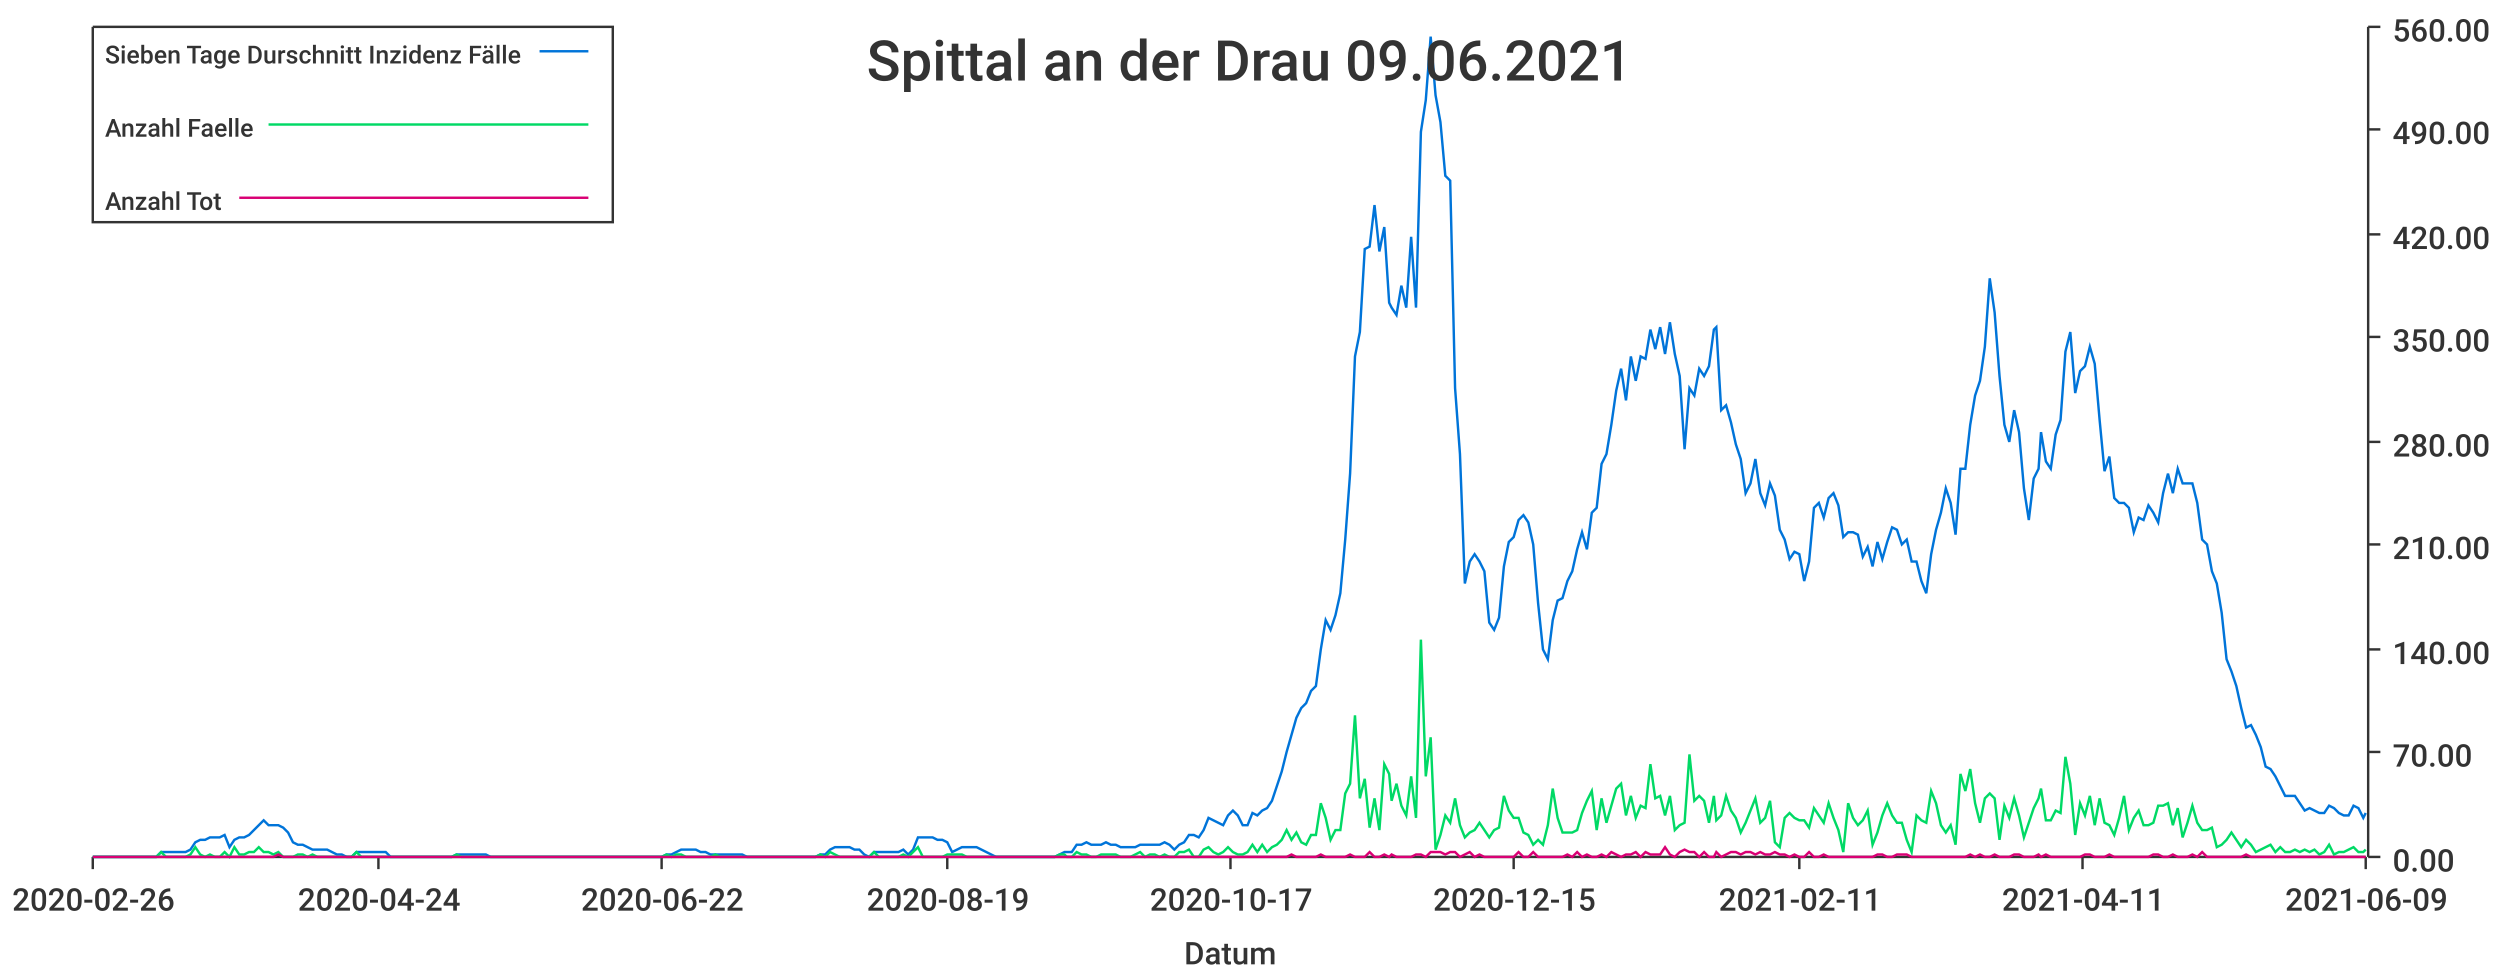
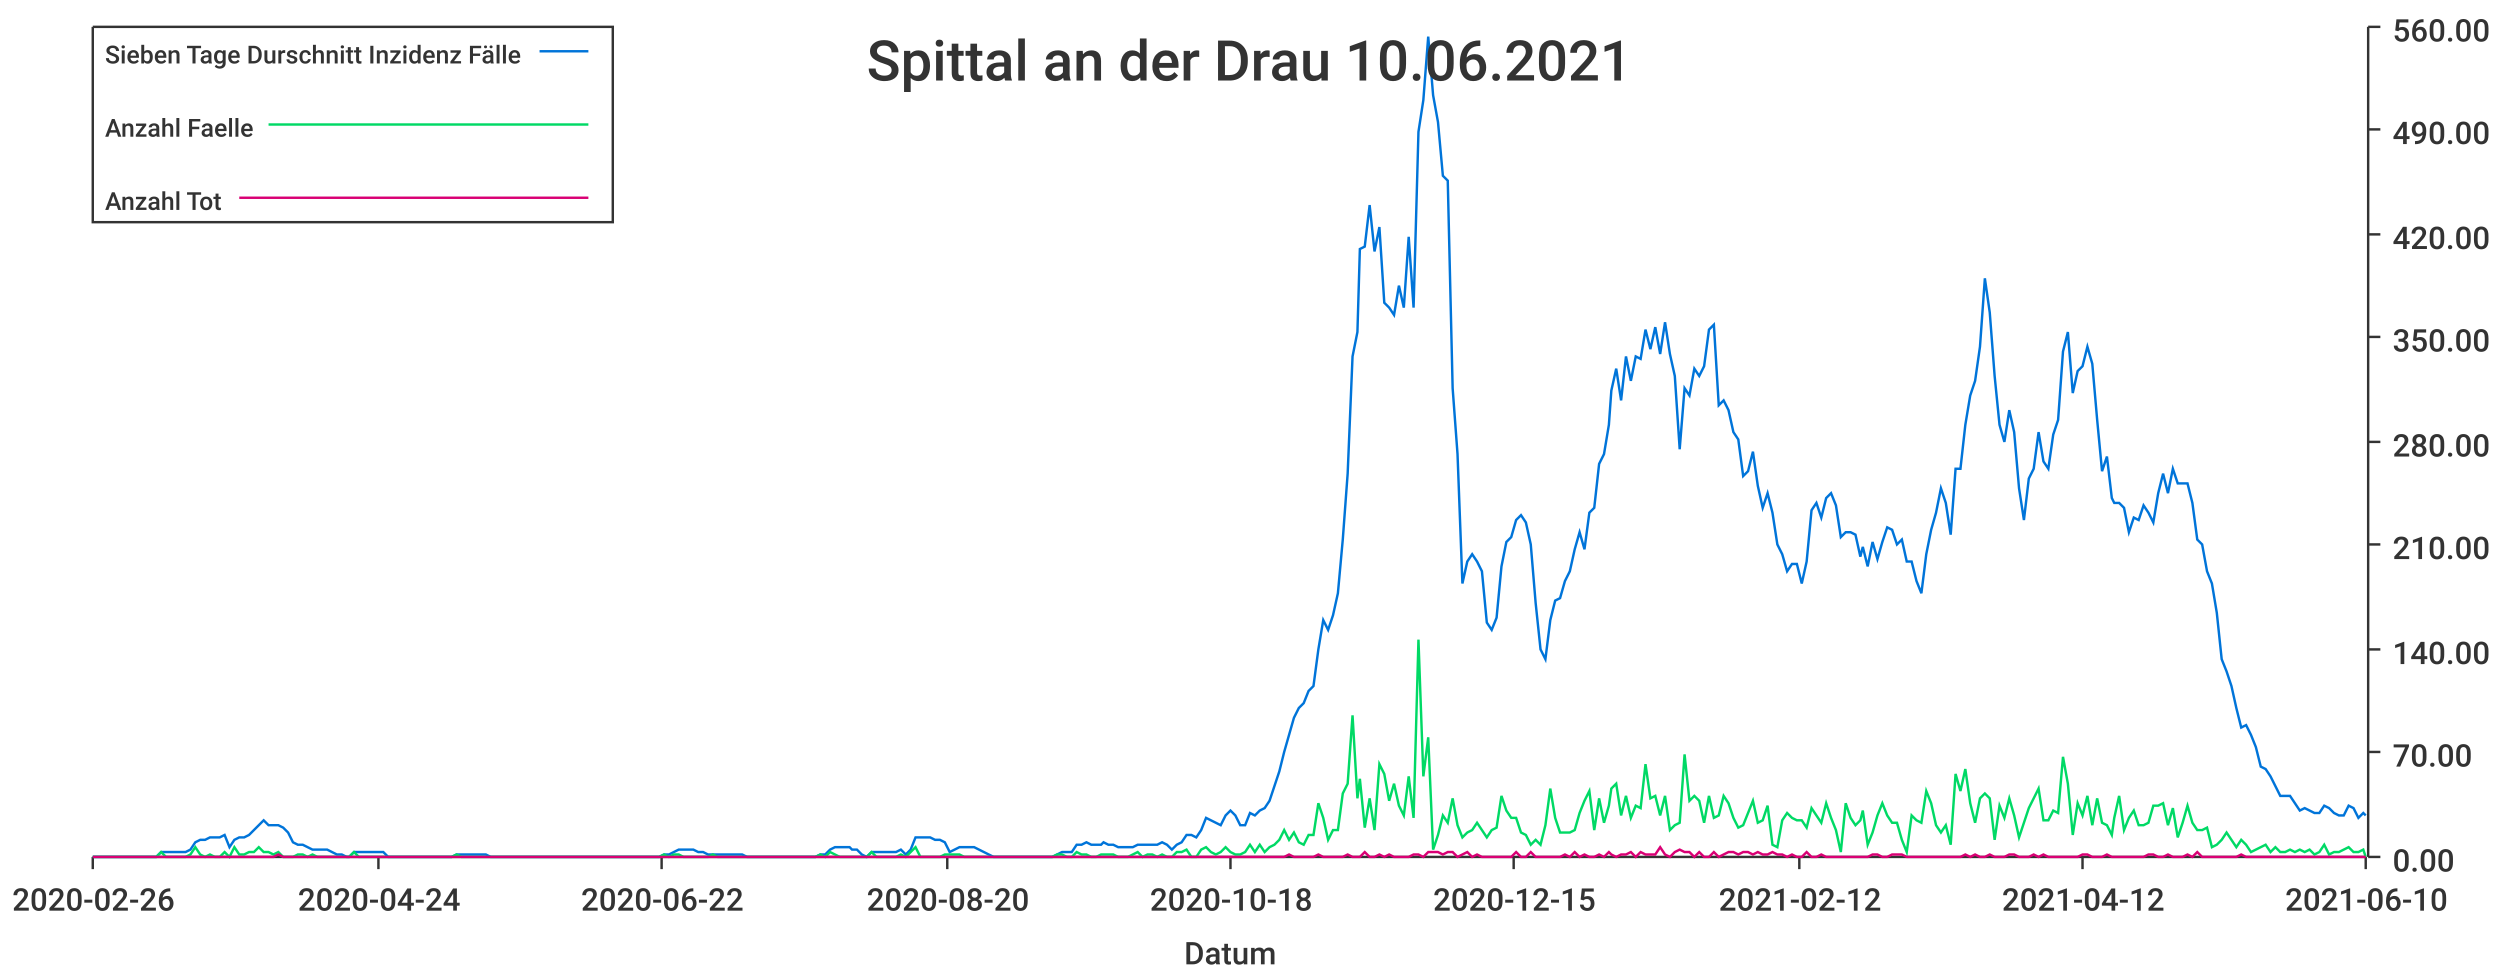
<svg xmlns="http://www.w3.org/2000/svg" width="1024" height="400">\n<path d="M 0 0 L 1024 0 L 1024 400 L 0 400 L 0 0" style="stroke-width:0;stroke:rgba(255,255,255,1.0);fill:rgba(255,255,255,1.0)" />
  <path d="M 38 11 L 969 11 L 969 351 L 38 351 L 38 11" style="stroke-width:0;stroke:rgba(255,255,255,1.0);fill:rgba(255,255,255,1.0)" />
  <path d="M 38 351 L 969 351" style="stroke-width:1;stroke:rgba(51,51,51,1.0);fill:none" />
  <path d="M 38 351 L 38 356" style="stroke-width:1;stroke:rgba(51,51,51,1.0);fill:none" />
  <text x="5" y="373" style="stroke-width:0;stroke:none;fill:rgba(51,51,51,1.0);font-size:12.8px;font-family:'Roboto Medium',sans-serif">2020-02-26</text>
  <path d="M 155 351 L 155 356" style="stroke-width:1;stroke:rgba(51,51,51,1.0);fill:none" />
  <text x="122" y="373" style="stroke-width:0;stroke:none;fill:rgba(51,51,51,1.0);font-size:12.8px;font-family:'Roboto Medium',sans-serif">2020-04-24</text>
  <path d="M 271 351 L 271 356" style="stroke-width:1;stroke:rgba(51,51,51,1.0);fill:none" />
  <text x="238" y="373" style="stroke-width:0;stroke:none;fill:rgba(51,51,51,1.0);font-size:12.8px;font-family:'Roboto Medium',sans-serif">2020-06-22</text>
  <path d="M 388 351 L 388 356" style="stroke-width:1;stroke:rgba(51,51,51,1.0);fill:none" />
-   <text x="355" y="373" style="stroke-width:0;stroke:none;fill:rgba(51,51,51,1.0);font-size:12.8px;font-family:'Roboto Medium',sans-serif">2020-08-19</text>
+   <text x="355" y="373" style="stroke-width:0;stroke:none;fill:rgba(51,51,51,1.0);font-size:12.8px;font-family:'Roboto Medium',sans-serif">2020-08-20</text>
  <path d="M 504 351 L 504 356" style="stroke-width:1;stroke:rgba(51,51,51,1.0);fill:none" />
-   <text x="471" y="373" style="stroke-width:0;stroke:none;fill:rgba(51,51,51,1.0);font-size:12.8px;font-family:'Roboto Medium',sans-serif">2020-10-17</text>
+   <text x="471" y="373" style="stroke-width:0;stroke:none;fill:rgba(51,51,51,1.0);font-size:12.8px;font-family:'Roboto Medium',sans-serif">2020-10-18</text>
  <path d="M 620 351 L 620 356" style="stroke-width:1;stroke:rgba(51,51,51,1.0);fill:none" />
  <text x="587" y="373" style="stroke-width:0;stroke:none;fill:rgba(51,51,51,1.0);font-size:12.8px;font-family:'Roboto Medium',sans-serif">2020-12-15</text>
  <path d="M 737 351 L 737 356" style="stroke-width:1;stroke:rgba(51,51,51,1.0);fill:none" />
-   <text x="704" y="373" style="stroke-width:0;stroke:none;fill:rgba(51,51,51,1.0);font-size:12.8px;font-family:'Roboto Medium',sans-serif">2021-02-11</text>
+   <text x="704" y="373" style="stroke-width:0;stroke:none;fill:rgba(51,51,51,1.0);font-size:12.8px;font-family:'Roboto Medium',sans-serif">2021-02-12</text>
  <path d="M 853 351 L 853 356" style="stroke-width:1;stroke:rgba(51,51,51,1.0);fill:none" />
-   <text x="820" y="373" style="stroke-width:0;stroke:none;fill:rgba(51,51,51,1.0);font-size:12.8px;font-family:'Roboto Medium',sans-serif">2021-04-11</text>
+   <text x="820" y="373" style="stroke-width:0;stroke:none;fill:rgba(51,51,51,1.0);font-size:12.8px;font-family:'Roboto Medium',sans-serif">2021-04-12</text>
  <path d="M 969 351 L 969 356" style="stroke-width:1;stroke:rgba(51,51,51,1.0);fill:none" />
-   <text x="936" y="373" style="stroke-width:0;stroke:none;fill:rgba(51,51,51,1.0);font-size:12.8px;font-family:'Roboto Medium',sans-serif">2021-06-09</text>
+   <text x="936" y="373" style="stroke-width:0;stroke:none;fill:rgba(51,51,51,1.0);font-size:12.8px;font-family:'Roboto Medium',sans-serif">2021-06-10</text>
  <text x="485" y="395" style="stroke-width:0;stroke:none;fill:rgba(51,51,51,1.0);font-size:12.8px;font-family:'Roboto Medium',sans-serif">Datum</text>
  <path d="M 970 351 L 970 11" style="stroke-width:1;stroke:rgba(51,51,51,1.0);fill:none" />
  <path d="M 970 351 L 975 351" style="stroke-width:1;stroke:rgba(51,51,51,1.0);fill:none" />
  <text x="980" y="357" style="stroke-width:0;stroke:none;fill:rgba(51,51,51,1.0);font-size:12.8px;font-family:'Roboto Medium',sans-serif">0.00</text>
  <path d="M 970 308 L 975 308" style="stroke-width:1;stroke:rgba(51,51,51,1.0);fill:none" />
  <text x="980" y="314" style="stroke-width:0;stroke:none;fill:rgba(51,51,51,1.0);font-size:12.8px;font-family:'Roboto Medium',sans-serif">70.00</text>
  <path d="M 970 266 L 975 266" style="stroke-width:1;stroke:rgba(51,51,51,1.0);fill:none" />
  <text x="980" y="272" style="stroke-width:0;stroke:none;fill:rgba(51,51,51,1.0);font-size:12.8px;font-family:'Roboto Medium',sans-serif">140.00</text>
  <path d="M 970 223 L 975 223" style="stroke-width:1;stroke:rgba(51,51,51,1.0);fill:none" />
  <text x="980" y="229" style="stroke-width:0;stroke:none;fill:rgba(51,51,51,1.0);font-size:12.8px;font-family:'Roboto Medium',sans-serif">210.00</text>
  <path d="M 970 181 L 975 181" style="stroke-width:1;stroke:rgba(51,51,51,1.0);fill:none" />
  <text x="980" y="187" style="stroke-width:0;stroke:none;fill:rgba(51,51,51,1.0);font-size:12.8px;font-family:'Roboto Medium',sans-serif">280.00</text>
  <path d="M 970 138 L 975 138" style="stroke-width:1;stroke:rgba(51,51,51,1.0);fill:none" />
  <text x="980" y="144" style="stroke-width:0;stroke:none;fill:rgba(51,51,51,1.0);font-size:12.8px;font-family:'Roboto Medium',sans-serif">350.00</text>
  <path d="M 970 96 L 975 96" style="stroke-width:1;stroke:rgba(51,51,51,1.0);fill:none" />
  <text x="980" y="102" style="stroke-width:0;stroke:none;fill:rgba(51,51,51,1.0);font-size:12.8px;font-family:'Roboto Medium',sans-serif">420.00</text>
  <path d="M 970 53 L 975 53" style="stroke-width:1;stroke:rgba(51,51,51,1.0);fill:none" />
  <text x="980" y="59" style="stroke-width:0;stroke:none;fill:rgba(51,51,51,1.0);font-size:12.8px;font-family:'Roboto Medium',sans-serif">490.00</text>
  <path d="M 970 11 L 975 11" style="stroke-width:1;stroke:rgba(51,51,51,1.0);fill:none" />
  <text x="980" y="17" style="stroke-width:0;stroke:none;fill:rgba(51,51,51,1.0);font-size:12.8px;font-family:'Roboto Medium',sans-serif">560.00</text>
-   <path d="M 38 351 L 40 351 L 42 351 L 44 351 L 46 351 L 48 351 L 50 351 L 52 351 L 54 351 L 56 351 L 58 351 L 60 351 L 62 351 L 64 351 L 66 349 L 68 349 L 70 349 L 72 349 L 74 349 L 76 349 L 78 348 L 80 345 L 82 344 L 84 344 L 86 343 L 88 343 L 90 343 L 92 342 L 94 347 L 96 344 L 98 343 L 100 343 L 102 342 L 104 340 L 106 338 L 108 336 L 110 338 L 112 338 L 114 338 L 116 339 L 118 341 L 120 345 L 122 346 L 124 346 L 126 347 L 128 348 L 130 348 L 132 348 L 134 348 L 136 349 L 138 350 L 140 350 L 142 351 L 144 351 L 146 349 L 148 349 L 150 349 L 152 349 L 154 349 L 156 349 L 158 349 L 160 351 L 162 351 L 164 351 L 166 351 L 168 351 L 170 351 L 171 351 L 173 351 L 175 351 L 177 351 L 179 351 L 181 351 L 183 351 L 185 351 L 187 350 L 189 350 L 191 350 L 193 350 L 195 350 L 197 350 L 199 350 L 201 351 L 203 351 L 205 351 L 207 351 L 209 351 L 211 351 L 213 351 L 215 351 L 217 351 L 219 351 L 221 351 L 223 351 L 225 351 L 227 351 L 229 351 L 231 351 L 233 351 L 235 351 L 237 351 L 239 351 L 241 351 L 243 351 L 245 351 L 247 351 L 249 351 L 251 351 L 253 351 L 255 351 L 257 351 L 259 351 L 261 351 L 263 351 L 265 351 L 267 351 L 269 351 L 271 351 L 273 350 L 275 350 L 277 349 L 279 348 L 281 348 L 283 348 L 285 348 L 287 349 L 289 349 L 291 350 L 293 350 L 295 350 L 297 350 L 299 350 L 301 350 L 303 350 L 304 350 L 306 351 L 308 351 L 310 351 L 312 351 L 314 351 L 316 351 L 318 351 L 320 351 L 322 351 L 324 351 L 326 351 L 328 351 L 330 351 L 332 351 L 334 351 L 336 350 L 338 350 L 340 348 L 342 347 L 344 347 L 346 347 L 348 347 L 350 348 L 352 348 L 354 350 L 356 351 L 358 349 L 360 349 L 362 349 L 364 349 L 366 349 L 368 349 L 370 348 L 372 350 L 374 348 L 376 343 L 378 343 L 380 343 L 382 343 L 384 344 L 386 344 L 388 345 L 390 349 L 392 348 L 394 347 L 396 347 L 398 347 L 400 347 L 402 348 L 404 349 L 406 350 L 408 351 L 410 351 L 412 351 L 414 351 L 416 351 L 418 351 L 420 351 L 422 351 L 424 351 L 426 351 L 428 351 L 430 351 L 432 351 L 434 350 L 436 349 L 437 349 L 439 349 L 441 346 L 443 346 L 445 345 L 447 346 L 449 346 L 451 346 L 453 345 L 455 346 L 457 346 L 459 347 L 461 347 L 463 347 L 465 347 L 467 346 L 469 346 L 471 346 L 473 346 L 475 346 L 477 345 L 479 346 L 481 348 L 483 346 L 485 345 L 487 342 L 489 342 L 491 343 L 493 340 L 495 335 L 497 336 L 499 337 L 501 338 L 503 334 L 505 332 L 507 334 L 509 338 L 511 338 L 513 333 L 515 334 L 517 332 L 519 331 L 521 328 L 523 322 L 525 316 L 527 308 L 529 301 L 531 294 L 533 290 L 535 288 L 537 283 L 539 281 L 541 266 L 543 254 L 545 258 L 547 252 L 549 243 L 551 221 L 553 194 L 555 146 L 557 136 L 559 102 L 561 101 L 563 84 L 565 103 L 567 93 L 569 124 L 570 126 L 572 129 L 574 117 L 576 126 L 578 97 L 580 126 L 582 54 L 584 41 L 586 15 L 588 39 L 590 50 L 592 72 L 594 74 L 596 159 L 598 186 L 600 239 L 602 230 L 604 227 L 606 230 L 608 234 L 610 255 L 612 258 L 614 253 L 616 232 L 618 222 L 620 220 L 622 213 L 624 211 L 626 214 L 628 223 L 630 247 L 632 266 L 634 270 L 636 254 L 638 246 L 640 245 L 642 238 L 644 234 L 646 225 L 648 218 L 650 225 L 652 210 L 654 208 L 656 190 L 658 186 L 660 174 L 662 160 L 664 151 L 666 164 L 668 146 L 670 156 L 672 146 L 674 147 L 676 135 L 678 143 L 680 134 L 682 145 L 684 132 L 686 145 L 688 154 L 690 184 L 692 159 L 694 162 L 696 151 L 698 154 L 700 150 L 702 135 L 703 134 L 705 168 L 707 166 L 709 173 L 711 182 L 713 188 L 715 202 L 717 198 L 719 188 L 721 202 L 723 207 L 725 198 L 727 203 L 729 217 L 731 221 L 733 229 L 735 226 L 737 227 L 739 238 L 741 230 L 743 208 L 745 206 L 747 212 L 749 204 L 751 202 L 753 207 L 755 220 L 757 218 L 759 218 L 761 219 L 763 228 L 765 224 L 767 232 L 769 222 L 771 229 L 773 222 L 775 216 L 777 217 L 779 223 L 781 221 L 783 230 L 785 230 L 787 238 L 789 243 L 791 227 L 793 217 L 795 210 L 797 200 L 799 206 L 801 219 L 803 192 L 805 192 L 807 174 L 809 162 L 811 156 L 813 142 L 815 114 L 817 128 L 819 154 L 821 174 L 823 181 L 825 168 L 827 177 L 829 200 L 831 213 L 833 196 L 835 192 L 836 177 L 838 189 L 840 192 L 842 178 L 844 172 L 846 144 L 848 136 L 850 161 L 852 152 L 854 150 L 856 142 L 858 149 L 860 172 L 862 193 L 864 187 L 866 204 L 868 206 L 870 206 L 872 208 L 874 218 L 876 212 L 878 213 L 880 207 L 882 210 L 884 214 L 886 202 L 888 194 L 890 202 L 892 192 L 894 198 L 896 198 L 898 198 L 900 206 L 902 221 L 904 223 L 906 234 L 908 239 L 910 251 L 912 270 L 914 275 L 916 281 L 918 290 L 920 298 L 922 297 L 924 301 L 926 306 L 928 314 L 930 315 L 932 318 L 934 322 L 936 326 L 938 326 L 940 326 L 942 329 L 944 332 L 946 331 L 948 332 L 950 333 L 952 333 L 954 330 L 956 331 L 958 333 L 960 334 L 962 334 L 964 330 L 966 331 L 968 335 L 969 333" style="stroke-width:1;stroke:rgba(0,116,217,1.0);fill:none" />
-   <path d="M 38 351 L 40 351 L 42 351 L 44 351 L 46 351 L 48 351 L 50 351 L 52 351 L 54 351 L 56 351 L 58 351 L 60 351 L 62 351 L 64 351 L 66 349 L 68 351 L 70 351 L 72 351 L 74 351 L 76 351 L 78 350 L 80 347 L 82 350 L 84 351 L 86 350 L 88 351 L 90 351 L 92 349 L 94 351 L 96 347 L 98 350 L 100 350 L 102 349 L 104 349 L 106 347 L 108 349 L 110 349 L 112 350 L 114 349 L 116 351 L 118 351 L 120 351 L 122 350 L 124 350 L 126 351 L 128 350 L 130 351 L 132 351 L 134 351 L 136 351 L 138 351 L 140 351 L 142 351 L 144 351 L 146 349 L 148 351 L 150 351 L 152 351 L 154 351 L 156 351 L 158 351 L 160 351 L 162 351 L 164 351 L 166 351 L 168 351 L 170 351 L 171 351 L 173 351 L 175 351 L 177 351 L 179 351 L 181 351 L 183 351 L 185 351 L 187 350 L 189 351 L 191 351 L 193 351 L 195 351 L 197 351 L 199 351 L 201 351 L 203 351 L 205 351 L 207 351 L 209 351 L 211 351 L 213 351 L 215 351 L 217 351 L 219 351 L 221 351 L 223 351 L 225 351 L 227 351 L 229 351 L 231 351 L 233 351 L 235 351 L 237 351 L 239 351 L 241 351 L 243 351 L 245 351 L 247 351 L 249 351 L 251 351 L 253 351 L 255 351 L 257 351 L 259 351 L 261 351 L 263 351 L 265 351 L 267 351 L 269 351 L 271 351 L 273 350 L 275 351 L 277 350 L 279 350 L 281 351 L 283 351 L 285 351 L 287 351 L 289 351 L 291 351 L 293 350 L 295 351 L 297 351 L 299 351 L 301 351 L 303 351 L 304 351 L 306 351 L 308 351 L 310 351 L 312 351 L 314 351 L 316 351 L 318 351 L 320 351 L 322 351 L 324 351 L 326 351 L 328 351 L 330 351 L 332 351 L 334 351 L 336 350 L 338 351 L 340 349 L 342 350 L 344 351 L 346 351 L 348 351 L 350 351 L 352 351 L 354 351 L 356 351 L 358 349 L 360 351 L 362 351 L 364 351 L 366 351 L 368 351 L 370 350 L 372 351 L 374 349 L 376 347 L 378 351 L 380 351 L 382 351 L 384 351 L 386 351 L 388 350 L 390 350 L 392 350 L 394 350 L 396 351 L 398 351 L 400 351 L 402 351 L 404 351 L 406 351 L 408 351 L 410 351 L 412 351 L 414 351 L 416 351 L 418 351 L 420 351 L 422 351 L 424 351 L 426 351 L 428 351 L 430 351 L 432 351 L 434 350 L 436 350 L 437 351 L 439 351 L 441 349 L 443 350 L 445 350 L 447 351 L 449 351 L 451 350 L 453 350 L 455 350 L 457 350 L 459 351 L 461 351 L 463 351 L 465 350 L 467 349 L 469 351 L 471 350 L 473 350 L 475 351 L 477 350 L 479 351 L 481 351 L 483 349 L 485 349 L 487 348 L 489 351 L 491 351 L 493 348 L 495 347 L 497 349 L 499 350 L 501 349 L 503 347 L 505 349 L 507 350 L 509 350 L 511 349 L 513 346 L 515 349 L 517 346 L 519 349 L 521 347 L 523 346 L 525 344 L 527 340 L 529 344 L 531 341 L 533 345 L 535 346 L 537 342 L 539 342 L 541 329 L 543 335 L 545 344 L 547 340 L 549 340 L 551 325 L 553 321 L 555 293 L 557 327 L 559 319 L 561 339 L 563 327 L 565 340 L 567 313 L 569 317 L 570 328 L 572 321 L 574 330 L 576 334 L 578 318 L 580 335 L 582 262 L 584 318 L 586 302 L 588 348 L 590 342 L 592 334 L 594 337 L 596 327 L 598 338 L 600 343 L 602 341 L 604 340 L 606 337 L 608 340 L 610 343 L 612 340 L 614 339 L 616 326 L 618 332 L 620 335 L 622 335 L 624 341 L 626 342 L 628 346 L 630 344 L 632 346 L 634 338 L 636 323 L 638 335 L 640 341 L 642 341 L 644 341 L 646 340 L 648 333 L 650 328 L 652 324 L 654 340 L 656 327 L 658 337 L 660 330 L 662 323 L 664 321 L 666 334 L 668 326 L 670 335 L 672 330 L 674 331 L 676 313 L 678 327 L 680 326 L 682 334 L 684 326 L 686 340 L 688 338 L 690 337 L 692 309 L 694 328 L 696 326 L 698 328 L 700 337 L 702 326 L 703 336 L 705 334 L 707 326 L 709 332 L 711 335 L 713 341 L 715 337 L 717 332 L 719 327 L 721 337 L 723 335 L 725 328 L 727 345 L 729 347 L 731 335 L 733 333 L 735 335 L 737 336 L 739 336 L 741 339 L 743 331 L 745 334 L 747 337 L 749 329 L 751 335 L 753 340 L 755 349 L 757 329 L 759 335 L 761 338 L 763 336 L 765 332 L 767 346 L 769 341 L 771 334 L 773 329 L 775 334 L 777 337 L 779 337 L 781 344 L 783 349 L 785 334 L 787 336 L 789 337 L 791 324 L 793 329 L 795 338 L 797 341 L 799 338 L 801 346 L 803 317 L 805 324 L 807 315 L 809 329 L 811 337 L 813 327 L 815 325 L 817 327 L 819 344 L 821 330 L 823 335 L 825 327 L 827 334 L 829 343 L 831 337 L 833 331 L 835 327 L 836 323 L 838 336 L 840 336 L 842 332 L 844 333 L 846 310 L 848 321 L 850 342 L 852 329 L 854 334 L 856 326 L 858 338 L 860 327 L 862 337 L 864 338 L 866 342 L 868 335 L 870 326 L 872 340 L 874 335 L 876 332 L 878 338 L 880 338 L 882 337 L 884 330 L 886 330 L 888 329 L 890 338 L 892 331 L 894 343 L 896 337 L 898 330 L 900 337 L 902 340 L 904 340 L 906 339 L 908 347 L 910 346 L 912 344 L 914 341 L 916 344 L 918 347 L 920 344 L 922 346 L 924 349 L 926 348 L 928 347 L 930 346 L 932 349 L 934 347 L 936 349 L 938 349 L 940 348 L 942 349 L 944 348 L 946 349 L 948 348 L 950 350 L 952 349 L 954 346 L 956 350 L 958 349 L 960 349 L 962 348 L 964 347 L 966 349 L 968 349 L 969 348" style="stroke-width:1;stroke:rgba(0,217,101,1.0);fill:none" />
-   <path d="M 38 351 L 40 351 L 42 351 L 44 351 L 46 351 L 48 351 L 50 351 L 52 351 L 54 351 L 56 351 L 58 351 L 60 351 L 62 351 L 64 351 L 66 351 L 68 351 L 70 351 L 72 351 L 74 351 L 76 351 L 78 351 L 80 351 L 82 351 L 84 351 L 86 351 L 88 351 L 90 351 L 92 351 L 94 351 L 96 351 L 98 351 L 100 351 L 102 351 L 104 351 L 106 351 L 108 351 L 110 351 L 112 351 L 114 350 L 116 351 L 118 351 L 120 351 L 122 351 L 124 351 L 126 351 L 128 351 L 130 351 L 132 351 L 134 351 L 136 351 L 138 351 L 140 351 L 142 351 L 144 351 L 146 351 L 148 351 L 150 351 L 152 351 L 154 351 L 156 351 L 158 351 L 160 351 L 162 351 L 164 351 L 166 351 L 168 351 L 170 351 L 171 351 L 173 351 L 175 351 L 177 351 L 179 351 L 181 351 L 183 351 L 185 351 L 187 351 L 189 351 L 191 351 L 193 351 L 195 351 L 197 351 L 199 351 L 201 351 L 203 351 L 205 351 L 207 351 L 209 351 L 211 351 L 213 351 L 215 351 L 217 351 L 219 351 L 221 351 L 223 351 L 225 351 L 227 351 L 229 351 L 231 351 L 233 351 L 235 351 L 237 351 L 239 351 L 241 351 L 243 351 L 245 351 L 247 351 L 249 351 L 251 351 L 253 351 L 255 351 L 257 351 L 259 351 L 261 351 L 263 351 L 265 351 L 267 351 L 269 351 L 271 351 L 273 351 L 275 351 L 277 351 L 279 351 L 281 351 L 283 351 L 285 351 L 287 351 L 289 351 L 291 351 L 293 351 L 295 351 L 297 351 L 299 351 L 301 351 L 303 351 L 304 351 L 306 351 L 308 351 L 310 351 L 312 351 L 314 351 L 316 351 L 318 351 L 320 351 L 322 351 L 324 351 L 326 351 L 328 351 L 330 351 L 332 351 L 334 351 L 336 351 L 338 351 L 340 351 L 342 351 L 344 351 L 346 351 L 348 351 L 350 351 L 352 351 L 354 351 L 356 351 L 358 351 L 360 351 L 362 351 L 364 351 L 366 351 L 368 351 L 370 351 L 372 351 L 374 351 L 376 351 L 378 351 L 380 351 L 382 351 L 384 351 L 386 351 L 388 351 L 390 351 L 392 351 L 394 351 L 396 351 L 398 351 L 400 351 L 402 351 L 404 351 L 406 351 L 408 351 L 410 351 L 412 351 L 414 351 L 416 351 L 418 351 L 420 351 L 422 351 L 424 351 L 426 351 L 428 351 L 430 351 L 432 351 L 434 351 L 436 351 L 437 351 L 439 351 L 441 351 L 443 351 L 445 351 L 447 351 L 449 351 L 451 351 L 453 351 L 455 351 L 457 351 L 459 351 L 461 351 L 463 351 L 465 351 L 467 351 L 469 351 L 471 351 L 473 351 L 475 351 L 477 351 L 479 351 L 481 351 L 483 351 L 485 351 L 487 351 L 489 351 L 491 351 L 493 351 L 495 351 L 497 351 L 499 351 L 501 351 L 503 351 L 505 351 L 507 351 L 509 351 L 511 351 L 513 351 L 515 351 L 517 351 L 519 351 L 521 351 L 523 351 L 525 351 L 527 351 L 529 350 L 531 351 L 533 351 L 535 351 L 537 351 L 539 351 L 541 350 L 543 351 L 545 351 L 547 351 L 549 351 L 551 351 L 553 350 L 555 351 L 557 351 L 559 351 L 561 349 L 563 351 L 565 351 L 567 350 L 569 351 L 570 350 L 572 351 L 574 351 L 576 351 L 578 351 L 580 350 L 582 350 L 584 351 L 586 349 L 588 349 L 590 349 L 592 350 L 594 349 L 596 349 L 598 351 L 600 350 L 602 349 L 604 351 L 606 350 L 608 351 L 610 351 L 612 351 L 614 351 L 616 351 L 618 351 L 620 351 L 622 349 L 624 351 L 626 351 L 628 349 L 630 351 L 632 351 L 634 351 L 636 351 L 638 351 L 640 351 L 642 350 L 644 351 L 646 349 L 648 351 L 650 350 L 652 351 L 654 351 L 656 350 L 658 351 L 660 349 L 662 350 L 664 351 L 666 350 L 668 350 L 670 349 L 672 351 L 674 349 L 676 350 L 678 350 L 680 350 L 682 347 L 684 350 L 686 351 L 688 349 L 690 348 L 692 349 L 694 349 L 696 351 L 698 349 L 700 351 L 702 351 L 703 349 L 705 351 L 707 350 L 709 349 L 711 349 L 713 350 L 715 349 L 717 349 L 719 350 L 721 349 L 723 350 L 725 350 L 727 349 L 729 350 L 731 350 L 733 351 L 735 350 L 737 351 L 739 351 L 741 349 L 743 351 L 745 351 L 747 350 L 749 351 L 751 351 L 753 351 L 755 351 L 757 351 L 759 351 L 761 351 L 763 351 L 765 351 L 767 351 L 769 350 L 771 350 L 773 351 L 775 351 L 777 350 L 779 350 L 781 350 L 783 351 L 785 351 L 787 351 L 789 351 L 791 351 L 793 351 L 795 351 L 797 351 L 799 351 L 801 351 L 803 351 L 805 351 L 807 350 L 809 351 L 811 350 L 813 351 L 815 351 L 817 350 L 819 351 L 821 351 L 823 351 L 825 350 L 827 350 L 829 351 L 831 351 L 833 351 L 835 350 L 836 351 L 838 350 L 840 351 L 842 351 L 844 351 L 846 351 L 848 351 L 850 351 L 852 351 L 854 350 L 856 350 L 858 351 L 860 351 L 862 351 L 864 350 L 866 351 L 868 351 L 870 351 L 872 351 L 874 351 L 876 351 L 878 351 L 880 351 L 882 350 L 884 350 L 886 351 L 888 351 L 890 350 L 892 351 L 894 351 L 896 351 L 898 350 L 900 351 L 902 349 L 904 351 L 906 351 L 908 351 L 910 351 L 912 351 L 914 351 L 916 351 L 918 351 L 920 350 L 922 351 L 924 351 L 926 351 L 928 351 L 930 351 L 932 351 L 934 351 L 936 351 L 938 351 L 940 351 L 942 351 L 944 351 L 946 351 L 948 351 L 950 351 L 952 351 L 954 351 L 956 351 L 958 351 L 960 351 L 962 351 L 964 351 L 966 351 L 968 351 L 969 351" style="stroke-width:1;stroke:rgba(217,0,116,1.0);fill:none" />
-   <text x="355" y="33" style="stroke-width:0;stroke:none;fill:rgba(51,51,51,1.0);font-size:23.0px;font-family:'Roboto Medium',sans-serif">Spittal an der Drau 09.06.2021</text>
+   <path d="M 38 351 L 40 351 L 42 351 L 44 351 L 46 351 L 48 351 L 50 351 L 52 351 L 54 351 L 56 351 L 58 351 L 60 351 L 62 351 L 64 351 L 66 349 L 68 349 L 70 349 L 72 349 L 74 349 L 76 349 L 78 348 L 80 345 L 82 344 L 84 344 L 86 343 L 88 343 L 90 343 L 92 342 L 94 347 L 96 344 L 98 343 L 100 343 L 102 342 L 104 340 L 106 338 L 108 336 L 110 338 L 112 338 L 114 338 L 116 339 L 118 341 L 120 345 L 122 346 L 124 346 L 126 347 L 128 348 L 130 348 L 132 348 L 134 348 L 136 349 L 138 350 L 140 350 L 142 351 L 143 351 L 145 349 L 147 349 L 149 349 L 151 349 L 153 349 L 155 349 L 157 349 L 159 351 L 161 351 L 163 351 L 165 351 L 167 351 L 169 351 L 171 351 L 173 351 L 175 351 L 177 351 L 179 351 L 181 351 L 183 351 L 185 351 L 187 350 L 189 350 L 191 350 L 193 350 L 195 350 L 197 350 L 199 350 L 201 351 L 203 351 L 205 351 L 207 351 L 209 351 L 211 351 L 213 351 L 215 351 L 217 351 L 219 351 L 221 351 L 223 351 L 225 351 L 227 351 L 229 351 L 231 351 L 233 351 L 235 351 L 237 351 L 239 351 L 241 351 L 243 351 L 245 351 L 246 351 L 248 351 L 250 351 L 252 351 L 254 351 L 256 351 L 258 351 L 260 351 L 262 351 L 264 351 L 266 351 L 268 351 L 270 351 L 272 350 L 274 350 L 276 349 L 278 348 L 280 348 L 282 348 L 284 348 L 286 349 L 288 349 L 290 350 L 292 350 L 294 350 L 296 350 L 298 350 L 300 350 L 302 350 L 304 350 L 306 351 L 308 351 L 310 351 L 312 351 L 314 351 L 316 351 L 318 351 L 320 351 L 322 351 L 324 351 L 326 351 L 328 351 L 330 351 L 332 351 L 334 351 L 336 350 L 338 350 L 340 348 L 342 347 L 344 347 L 346 347 L 348 347 L 349 348 L 351 348 L 353 350 L 355 351 L 357 349 L 359 349 L 361 349 L 363 349 L 365 349 L 367 349 L 369 348 L 371 350 L 373 348 L 375 343 L 377 343 L 379 343 L 381 343 L 383 344 L 385 344 L 387 345 L 389 349 L 391 348 L 393 347 L 395 347 L 397 347 L 399 347 L 401 348 L 403 349 L 405 350 L 407 351 L 409 351 L 411 351 L 413 351 L 415 351 L 417 351 L 419 351 L 421 351 L 423 351 L 425 351 L 427 351 L 429 351 L 431 351 L 433 350 L 435 349 L 437 349 L 439 349 L 441 346 L 443 346 L 445 345 L 447 346 L 449 346 L 451 346 L 452 345 L 454 346 L 456 346 L 458 347 L 460 347 L 462 347 L 464 347 L 466 346 L 468 346 L 470 346 L 472 346 L 474 346 L 476 345 L 478 346 L 480 348 L 482 346 L 484 345 L 486 342 L 488 342 L 490 343 L 492 340 L 494 335 L 496 336 L 498 337 L 500 338 L 502 334 L 504 332 L 506 334 L 508 338 L 510 338 L 512 333 L 514 334 L 516 332 L 518 331 L 520 328 L 522 322 L 524 316 L 526 308 L 528 301 L 530 294 L 532 290 L 534 288 L 536 283 L 538 281 L 540 266 L 542 254 L 544 258 L 546 252 L 548 243 L 550 221 L 552 194 L 554 146 L 556 136 L 557 102 L 559 101 L 561 84 L 563 103 L 565 93 L 567 124 L 569 126 L 571 129 L 573 117 L 575 126 L 577 97 L 579 126 L 581 54 L 583 41 L 585 15 L 587 39 L 589 50 L 591 72 L 593 74 L 595 159 L 597 186 L 599 239 L 601 230 L 603 227 L 605 230 L 607 234 L 609 255 L 611 258 L 613 253 L 615 232 L 617 222 L 619 220 L 621 213 L 623 211 L 625 214 L 627 223 L 629 247 L 631 266 L 633 270 L 635 254 L 637 246 L 639 245 L 641 238 L 643 234 L 645 225 L 647 218 L 649 225 L 651 210 L 653 208 L 655 190 L 657 186 L 659 174 L 660 160 L 662 151 L 664 164 L 666 146 L 668 156 L 670 146 L 672 147 L 674 135 L 676 143 L 678 134 L 680 145 L 682 132 L 684 145 L 686 154 L 688 184 L 690 159 L 692 162 L 694 151 L 696 154 L 698 150 L 700 135 L 702 133 L 704 166 L 706 164 L 708 168 L 710 177 L 712 180 L 714 195 L 716 193 L 718 185 L 720 199 L 722 208 L 724 202 L 726 210 L 728 223 L 730 227 L 732 234 L 734 231 L 736 231 L 738 239 L 740 230 L 742 209 L 744 206 L 746 212 L 748 204 L 750 202 L 752 207 L 754 220 L 756 218 L 758 218 L 760 219 L 762 228 L 763 224 L 765 232 L 767 222 L 769 229 L 771 222 L 773 216 L 775 217 L 777 223 L 779 221 L 781 230 L 783 230 L 785 238 L 787 243 L 789 227 L 791 217 L 793 210 L 795 200 L 797 206 L 799 219 L 801 192 L 803 192 L 805 174 L 807 162 L 809 156 L 811 142 L 813 114 L 815 128 L 817 154 L 819 174 L 821 181 L 823 168 L 825 177 L 827 200 L 829 213 L 831 196 L 833 192 L 835 177 L 837 189 L 839 192 L 841 178 L 843 172 L 845 144 L 847 136 L 849 161 L 851 152 L 853 150 L 855 142 L 857 149 L 859 172 L 861 193 L 863 187 L 865 204 L 866 206 L 868 206 L 870 208 L 872 218 L 874 212 L 876 213 L 878 207 L 880 210 L 882 214 L 884 202 L 886 194 L 888 202 L 890 192 L 892 198 L 894 198 L 896 198 L 898 206 L 900 221 L 902 223 L 904 234 L 906 239 L 908 251 L 910 270 L 912 275 L 914 281 L 916 290 L 918 298 L 920 297 L 922 301 L 924 306 L 926 314 L 928 315 L 930 318 L 932 322 L 934 326 L 936 326 L 938 326 L 940 329 L 942 332 L 944 331 L 946 332 L 948 333 L 950 333 L 952 330 L 954 331 L 956 333 L 958 334 L 960 334 L 962 330 L 964 331 L 966 335 L 968 333 L 969 334" style="stroke-width:1;stroke:rgba(0,116,217,1.0);fill:none" />
+   <path d="M 38 351 L 40 351 L 42 351 L 44 351 L 46 351 L 48 351 L 50 351 L 52 351 L 54 351 L 56 351 L 58 351 L 60 351 L 62 351 L 64 351 L 66 349 L 68 351 L 70 351 L 72 351 L 74 351 L 76 351 L 78 350 L 80 347 L 82 350 L 84 351 L 86 350 L 88 351 L 90 351 L 92 349 L 94 351 L 96 347 L 98 350 L 100 350 L 102 349 L 104 349 L 106 347 L 108 349 L 110 349 L 112 350 L 114 349 L 116 351 L 118 351 L 120 351 L 122 350 L 124 350 L 126 351 L 128 350 L 130 351 L 132 351 L 134 351 L 136 351 L 138 351 L 140 351 L 142 351 L 143 351 L 145 349 L 147 351 L 149 351 L 151 351 L 153 351 L 155 351 L 157 351 L 159 351 L 161 351 L 163 351 L 165 351 L 167 351 L 169 351 L 171 351 L 173 351 L 175 351 L 177 351 L 179 351 L 181 351 L 183 351 L 185 351 L 187 350 L 189 351 L 191 351 L 193 351 L 195 351 L 197 351 L 199 351 L 201 351 L 203 351 L 205 351 L 207 351 L 209 351 L 211 351 L 213 351 L 215 351 L 217 351 L 219 351 L 221 351 L 223 351 L 225 351 L 227 351 L 229 351 L 231 351 L 233 351 L 235 351 L 237 351 L 239 351 L 241 351 L 243 351 L 245 351 L 246 351 L 248 351 L 250 351 L 252 351 L 254 351 L 256 351 L 258 351 L 260 351 L 262 351 L 264 351 L 266 351 L 268 351 L 270 351 L 272 350 L 274 351 L 276 350 L 278 350 L 280 351 L 282 351 L 284 351 L 286 351 L 288 351 L 290 351 L 292 350 L 294 351 L 296 351 L 298 351 L 300 351 L 302 351 L 304 351 L 306 351 L 308 351 L 310 351 L 312 351 L 314 351 L 316 351 L 318 351 L 320 351 L 322 351 L 324 351 L 326 351 L 328 351 L 330 351 L 332 351 L 334 351 L 336 350 L 338 351 L 340 349 L 342 350 L 344 351 L 346 351 L 348 351 L 349 351 L 351 351 L 353 351 L 355 351 L 357 349 L 359 351 L 361 351 L 363 351 L 365 351 L 367 351 L 369 350 L 371 351 L 373 349 L 375 347 L 377 351 L 379 351 L 381 351 L 383 351 L 385 351 L 387 350 L 389 350 L 391 350 L 393 350 L 395 351 L 397 351 L 399 351 L 401 351 L 403 351 L 405 351 L 407 351 L 409 351 L 411 351 L 413 351 L 415 351 L 417 351 L 419 351 L 421 351 L 423 351 L 425 351 L 427 351 L 429 351 L 431 351 L 433 350 L 435 350 L 437 351 L 439 351 L 441 349 L 443 350 L 445 350 L 447 351 L 449 351 L 451 350 L 452 350 L 454 350 L 456 350 L 458 351 L 460 351 L 462 351 L 464 350 L 466 349 L 468 351 L 470 350 L 472 350 L 474 351 L 476 350 L 478 351 L 480 351 L 482 349 L 484 349 L 486 348 L 488 351 L 490 351 L 492 348 L 494 347 L 496 349 L 498 350 L 500 349 L 502 347 L 504 349 L 506 350 L 508 350 L 510 349 L 512 346 L 514 349 L 516 346 L 518 349 L 520 347 L 522 346 L 524 344 L 526 340 L 528 344 L 530 341 L 532 345 L 534 346 L 536 342 L 538 342 L 540 329 L 542 335 L 544 344 L 546 340 L 548 340 L 550 325 L 552 321 L 554 293 L 556 327 L 557 319 L 559 339 L 561 327 L 563 340 L 565 313 L 567 317 L 569 328 L 571 321 L 573 330 L 575 334 L 577 318 L 579 335 L 581 262 L 583 318 L 585 302 L 587 348 L 589 342 L 591 334 L 593 337 L 595 327 L 597 338 L 599 343 L 601 341 L 603 340 L 605 337 L 607 340 L 609 343 L 611 340 L 613 339 L 615 326 L 617 332 L 619 335 L 621 335 L 623 341 L 625 342 L 627 346 L 629 344 L 631 346 L 633 338 L 635 323 L 637 335 L 639 341 L 641 341 L 643 341 L 645 340 L 647 333 L 649 328 L 651 324 L 653 340 L 655 327 L 657 337 L 659 330 L 660 323 L 662 321 L 664 334 L 666 326 L 668 335 L 670 330 L 672 331 L 674 313 L 676 327 L 678 326 L 680 334 L 682 326 L 684 340 L 686 338 L 688 337 L 690 309 L 692 328 L 694 326 L 696 328 L 698 337 L 700 326 L 702 335 L 704 334 L 706 326 L 708 329 L 710 335 L 712 339 L 714 338 L 716 333 L 718 328 L 720 337 L 722 336 L 724 330 L 726 346 L 728 347 L 730 336 L 732 333 L 734 335 L 736 336 L 738 336 L 740 339 L 742 331 L 744 334 L 746 337 L 748 329 L 750 335 L 752 340 L 754 349 L 756 329 L 758 335 L 760 338 L 762 336 L 763 332 L 765 346 L 767 341 L 769 334 L 771 329 L 773 334 L 775 337 L 777 337 L 779 344 L 781 349 L 783 334 L 785 336 L 787 337 L 789 324 L 791 329 L 793 338 L 795 341 L 797 338 L 799 346 L 801 317 L 803 324 L 805 315 L 807 329 L 809 337 L 811 327 L 813 325 L 815 327 L 817 344 L 819 330 L 821 335 L 823 327 L 825 334 L 827 343 L 829 337 L 831 331 L 833 327 L 835 323 L 837 336 L 839 336 L 841 332 L 843 333 L 845 310 L 847 321 L 849 342 L 851 329 L 853 334 L 855 326 L 857 338 L 859 327 L 861 337 L 863 338 L 865 342 L 866 335 L 868 326 L 870 340 L 872 335 L 874 332 L 876 338 L 878 338 L 880 337 L 882 330 L 884 330 L 886 329 L 888 338 L 890 331 L 892 343 L 894 337 L 896 330 L 898 337 L 900 340 L 902 340 L 904 339 L 906 347 L 908 346 L 910 344 L 912 341 L 914 344 L 916 347 L 918 344 L 920 346 L 922 349 L 924 348 L 926 347 L 928 346 L 930 349 L 932 347 L 934 349 L 936 349 L 938 348 L 940 349 L 942 348 L 944 349 L 946 348 L 948 350 L 950 349 L 952 346 L 954 350 L 956 349 L 958 349 L 960 348 L 962 347 L 964 349 L 966 349 L 968 348 L 969 351" style="stroke-width:1;stroke:rgba(0,217,101,1.0);fill:none" />
+   <path d="M 38 351 L 40 351 L 42 351 L 44 351 L 46 351 L 48 351 L 50 351 L 52 351 L 54 351 L 56 351 L 58 351 L 60 351 L 62 351 L 64 351 L 66 351 L 68 351 L 70 351 L 72 351 L 74 351 L 76 351 L 78 351 L 80 351 L 82 351 L 84 351 L 86 351 L 88 351 L 90 351 L 92 351 L 94 351 L 96 351 L 98 351 L 100 351 L 102 351 L 104 351 L 106 351 L 108 351 L 110 351 L 112 351 L 114 350 L 116 351 L 118 351 L 120 351 L 122 351 L 124 351 L 126 351 L 128 351 L 130 351 L 132 351 L 134 351 L 136 351 L 138 351 L 140 351 L 142 351 L 143 351 L 145 351 L 147 351 L 149 351 L 151 351 L 153 351 L 155 351 L 157 351 L 159 351 L 161 351 L 163 351 L 165 351 L 167 351 L 169 351 L 171 351 L 173 351 L 175 351 L 177 351 L 179 351 L 181 351 L 183 351 L 185 351 L 187 351 L 189 351 L 191 351 L 193 351 L 195 351 L 197 351 L 199 351 L 201 351 L 203 351 L 205 351 L 207 351 L 209 351 L 211 351 L 213 351 L 215 351 L 217 351 L 219 351 L 221 351 L 223 351 L 225 351 L 227 351 L 229 351 L 231 351 L 233 351 L 235 351 L 237 351 L 239 351 L 241 351 L 243 351 L 245 351 L 246 351 L 248 351 L 250 351 L 252 351 L 254 351 L 256 351 L 258 351 L 260 351 L 262 351 L 264 351 L 266 351 L 268 351 L 270 351 L 272 351 L 274 351 L 276 351 L 278 351 L 280 351 L 282 351 L 284 351 L 286 351 L 288 351 L 290 351 L 292 351 L 294 351 L 296 351 L 298 351 L 300 351 L 302 351 L 304 351 L 306 351 L 308 351 L 310 351 L 312 351 L 314 351 L 316 351 L 318 351 L 320 351 L 322 351 L 324 351 L 326 351 L 328 351 L 330 351 L 332 351 L 334 351 L 336 351 L 338 351 L 340 351 L 342 351 L 344 351 L 346 351 L 348 351 L 349 351 L 351 351 L 353 351 L 355 351 L 357 351 L 359 351 L 361 351 L 363 351 L 365 351 L 367 351 L 369 351 L 371 351 L 373 351 L 375 351 L 377 351 L 379 351 L 381 351 L 383 351 L 385 351 L 387 351 L 389 351 L 391 351 L 393 351 L 395 351 L 397 351 L 399 351 L 401 351 L 403 351 L 405 351 L 407 351 L 409 351 L 411 351 L 413 351 L 415 351 L 417 351 L 419 351 L 421 351 L 423 351 L 425 351 L 427 351 L 429 351 L 431 351 L 433 351 L 435 351 L 437 351 L 439 351 L 441 351 L 443 351 L 445 351 L 447 351 L 449 351 L 451 351 L 452 351 L 454 351 L 456 351 L 458 351 L 460 351 L 462 351 L 464 351 L 466 351 L 468 351 L 470 351 L 472 351 L 474 351 L 476 351 L 478 351 L 480 351 L 482 351 L 484 351 L 486 351 L 488 351 L 490 351 L 492 351 L 494 351 L 496 351 L 498 351 L 500 351 L 502 351 L 504 351 L 506 351 L 508 351 L 510 351 L 512 351 L 514 351 L 516 351 L 518 351 L 520 351 L 522 351 L 524 351 L 526 351 L 528 350 L 530 351 L 532 351 L 534 351 L 536 351 L 538 351 L 540 350 L 542 351 L 544 351 L 546 351 L 548 351 L 550 351 L 552 350 L 554 351 L 556 351 L 557 351 L 559 349 L 561 351 L 563 351 L 565 350 L 567 351 L 569 350 L 571 351 L 573 351 L 575 351 L 577 351 L 579 350 L 581 350 L 583 351 L 585 349 L 587 349 L 589 349 L 591 350 L 593 349 L 595 349 L 597 351 L 599 350 L 601 349 L 603 351 L 605 350 L 607 351 L 609 351 L 611 351 L 613 351 L 615 351 L 617 351 L 619 351 L 621 349 L 623 351 L 625 351 L 627 349 L 629 351 L 631 351 L 633 351 L 635 351 L 637 351 L 639 351 L 641 350 L 643 351 L 645 349 L 647 351 L 649 350 L 651 351 L 653 351 L 655 350 L 657 351 L 659 349 L 660 350 L 662 351 L 664 350 L 666 350 L 668 349 L 670 351 L 672 349 L 674 350 L 676 350 L 678 350 L 680 347 L 682 350 L 684 351 L 686 349 L 688 348 L 690 349 L 692 349 L 694 351 L 696 349 L 698 351 L 700 351 L 702 349 L 704 351 L 706 350 L 708 349 L 710 349 L 712 350 L 714 349 L 716 349 L 718 350 L 720 349 L 722 350 L 724 350 L 726 349 L 728 350 L 730 350 L 732 351 L 734 350 L 736 351 L 738 351 L 740 349 L 742 351 L 744 351 L 746 350 L 748 351 L 750 351 L 752 351 L 754 351 L 756 351 L 758 351 L 760 351 L 762 351 L 763 351 L 765 351 L 767 350 L 769 350 L 771 351 L 773 351 L 775 350 L 777 350 L 779 350 L 781 351 L 783 351 L 785 351 L 787 351 L 789 351 L 791 351 L 793 351 L 795 351 L 797 351 L 799 351 L 801 351 L 803 351 L 805 350 L 807 351 L 809 350 L 811 351 L 813 351 L 815 350 L 817 351 L 819 351 L 821 351 L 823 350 L 825 350 L 827 351 L 829 351 L 831 351 L 833 350 L 835 351 L 837 350 L 839 351 L 841 351 L 843 351 L 845 351 L 847 351 L 849 351 L 851 351 L 853 350 L 855 350 L 857 351 L 859 351 L 861 351 L 863 350 L 865 351 L 866 351 L 868 351 L 870 351 L 872 351 L 874 351 L 876 351 L 878 351 L 880 350 L 882 350 L 884 351 L 886 351 L 888 350 L 890 351 L 892 351 L 894 351 L 896 350 L 898 351 L 900 349 L 902 351 L 904 351 L 906 351 L 908 351 L 910 351 L 912 351 L 914 351 L 916 351 L 918 350 L 920 351 L 922 351 L 924 351 L 926 351 L 928 351 L 930 351 L 932 351 L 934 351 L 936 351 L 938 351 L 940 351 L 942 351 L 944 351 L 946 351 L 948 351 L 950 351 L 952 351 L 954 351 L 956 351 L 958 351 L 960 351 L 962 351 L 964 351 L 966 351 L 968 351 L 969 351" style="stroke-width:1;stroke:rgba(217,0,116,1.0);fill:none" />
+   <text x="355" y="33" style="stroke-width:0;stroke:none;fill:rgba(51,51,51,1.0);font-size:23.0px;font-family:'Roboto Medium',sans-serif">Spittal an der Drau 10.06.2021</text>
  <path d="M 38 11 L 251 11 L 251 91 L 38 91 L 38 11" style="stroke-width:1;stroke:rgba(51,51,51,1.0);fill:rgba(255,255,255,1.0)" />
  <text x="43" y="26" style="stroke-width:0;stroke:none;fill:rgba(51,51,51,1.0);font-size:10.2px;font-family:'Roboto Medium',sans-serif">Sieben Tage Durschnitt Inzidenz Fälle</text>
  <path d="M 221 21 L 241 21" style="stroke-width:1;stroke:rgba(0,116,217,1.0);fill:none" />
  <text x="43" y="56" style="stroke-width:0;stroke:none;fill:rgba(51,51,51,1.0);font-size:10.2px;font-family:'Roboto Medium',sans-serif">Anzahl Faelle</text>
  <path d="M 110 51 L 241 51" style="stroke-width:1;stroke:rgba(0,217,101,1.0);fill:none" />
  <text x="43" y="86" style="stroke-width:0;stroke:none;fill:rgba(51,51,51,1.0);font-size:10.2px;font-family:'Roboto Medium',sans-serif">Anzahl Tot</text>
  <path d="M 98 81 L 241 81" style="stroke-width:1;stroke:rgba(217,0,116,1.0);fill:none" />
</svg>
